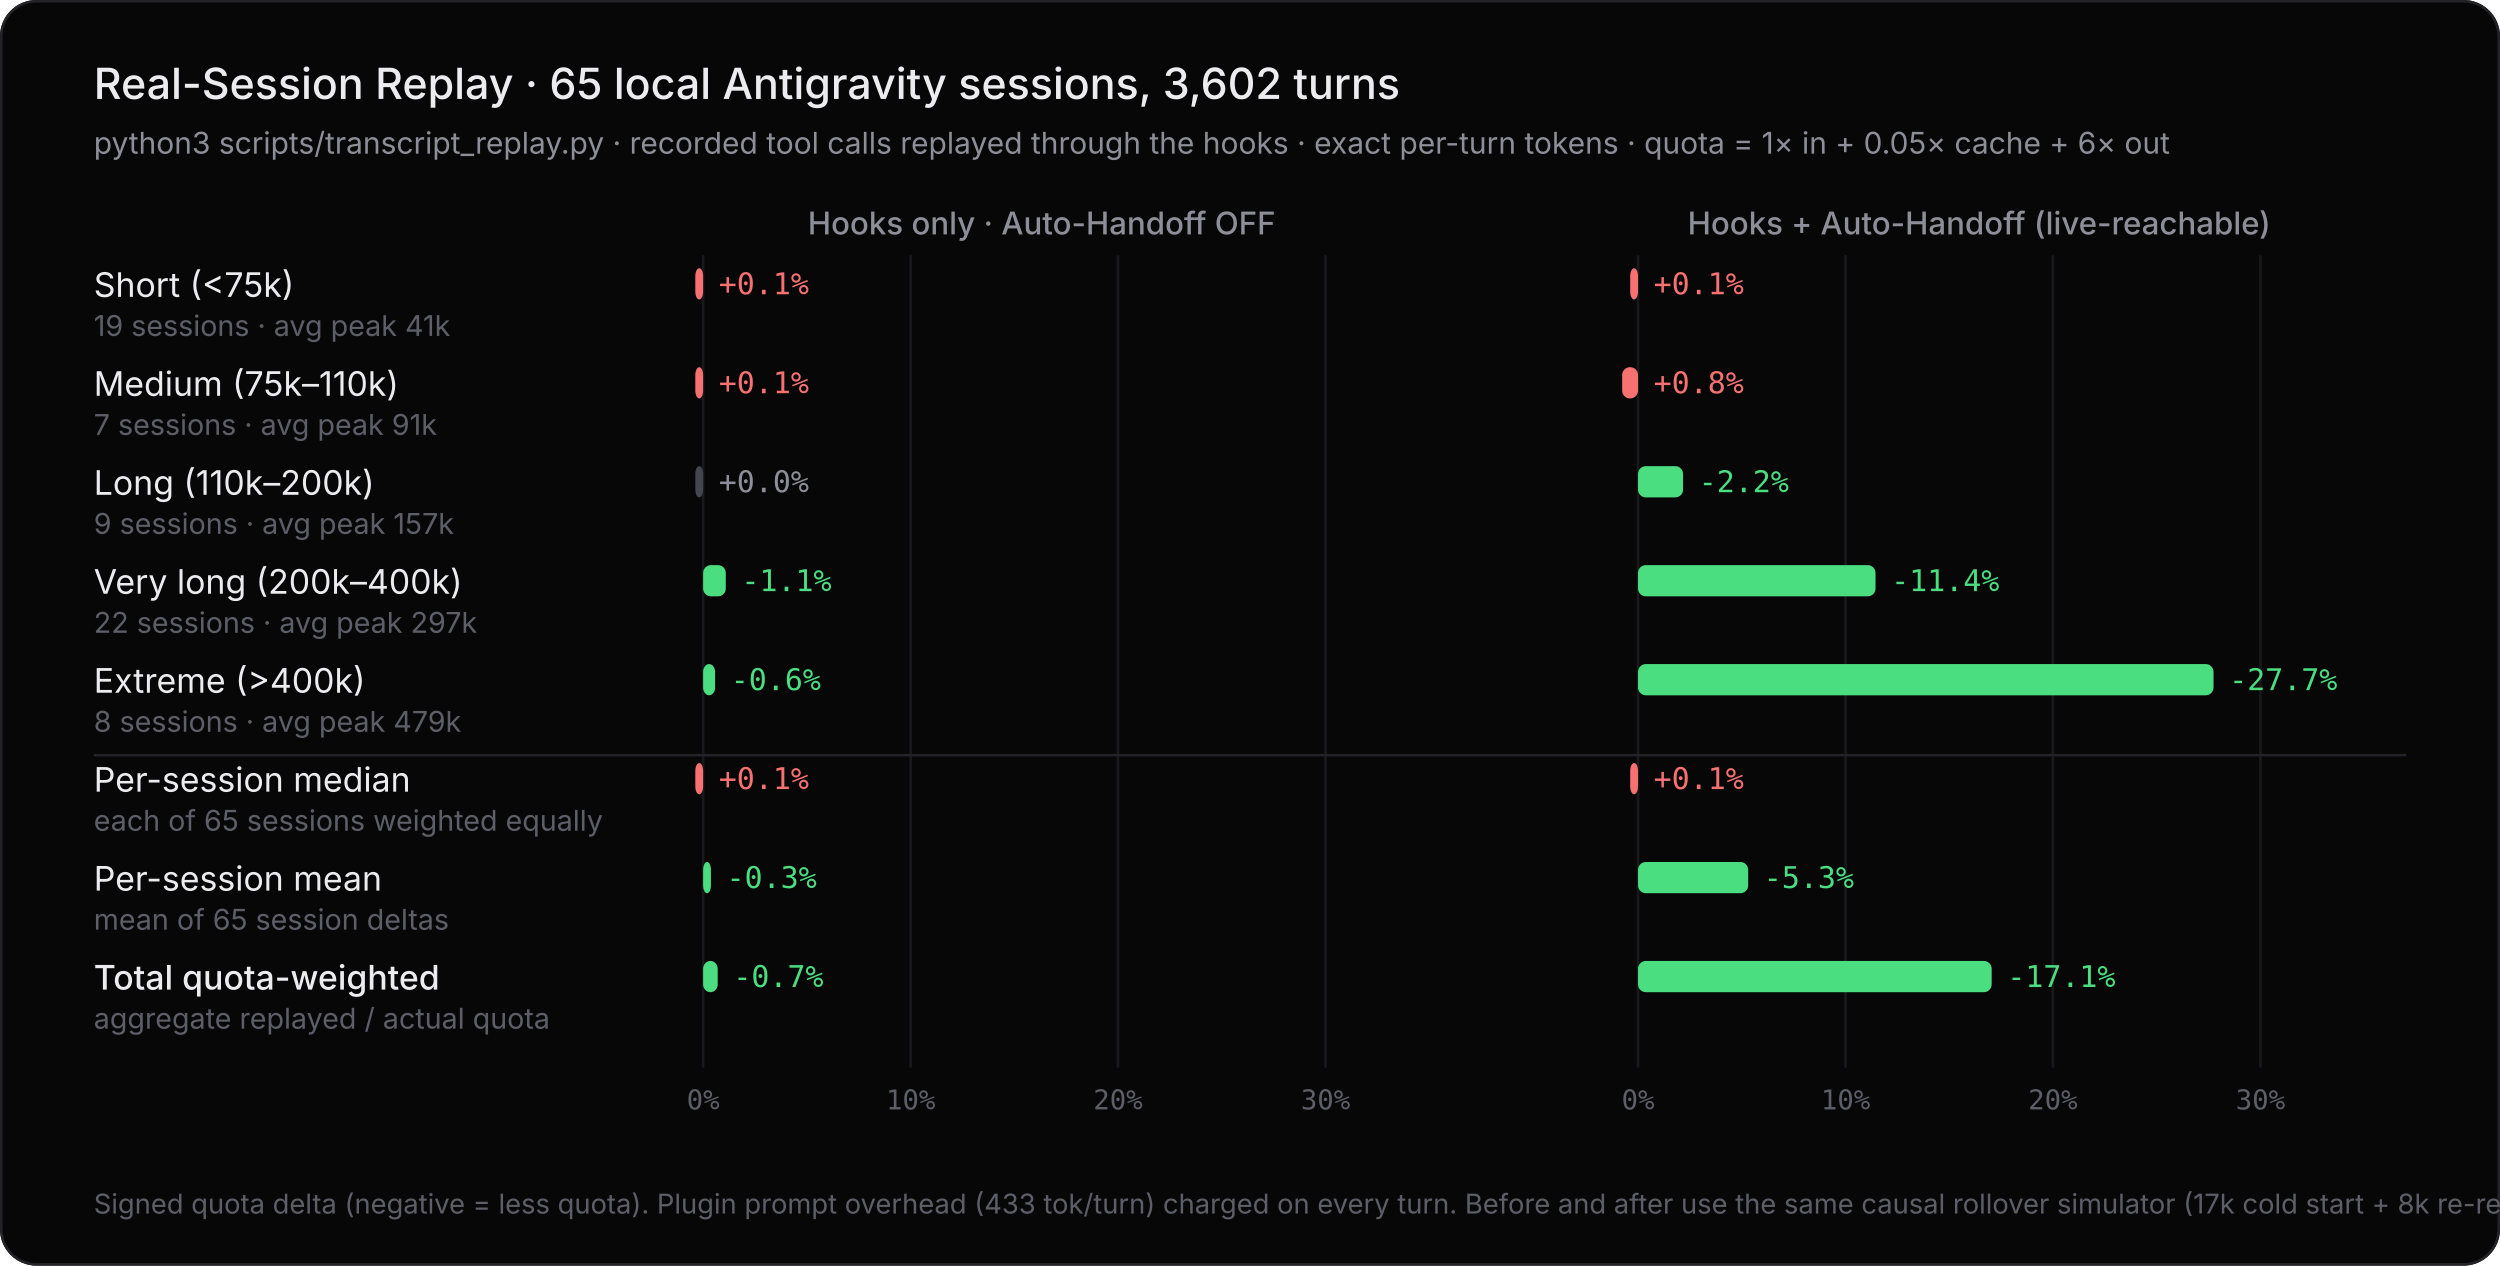
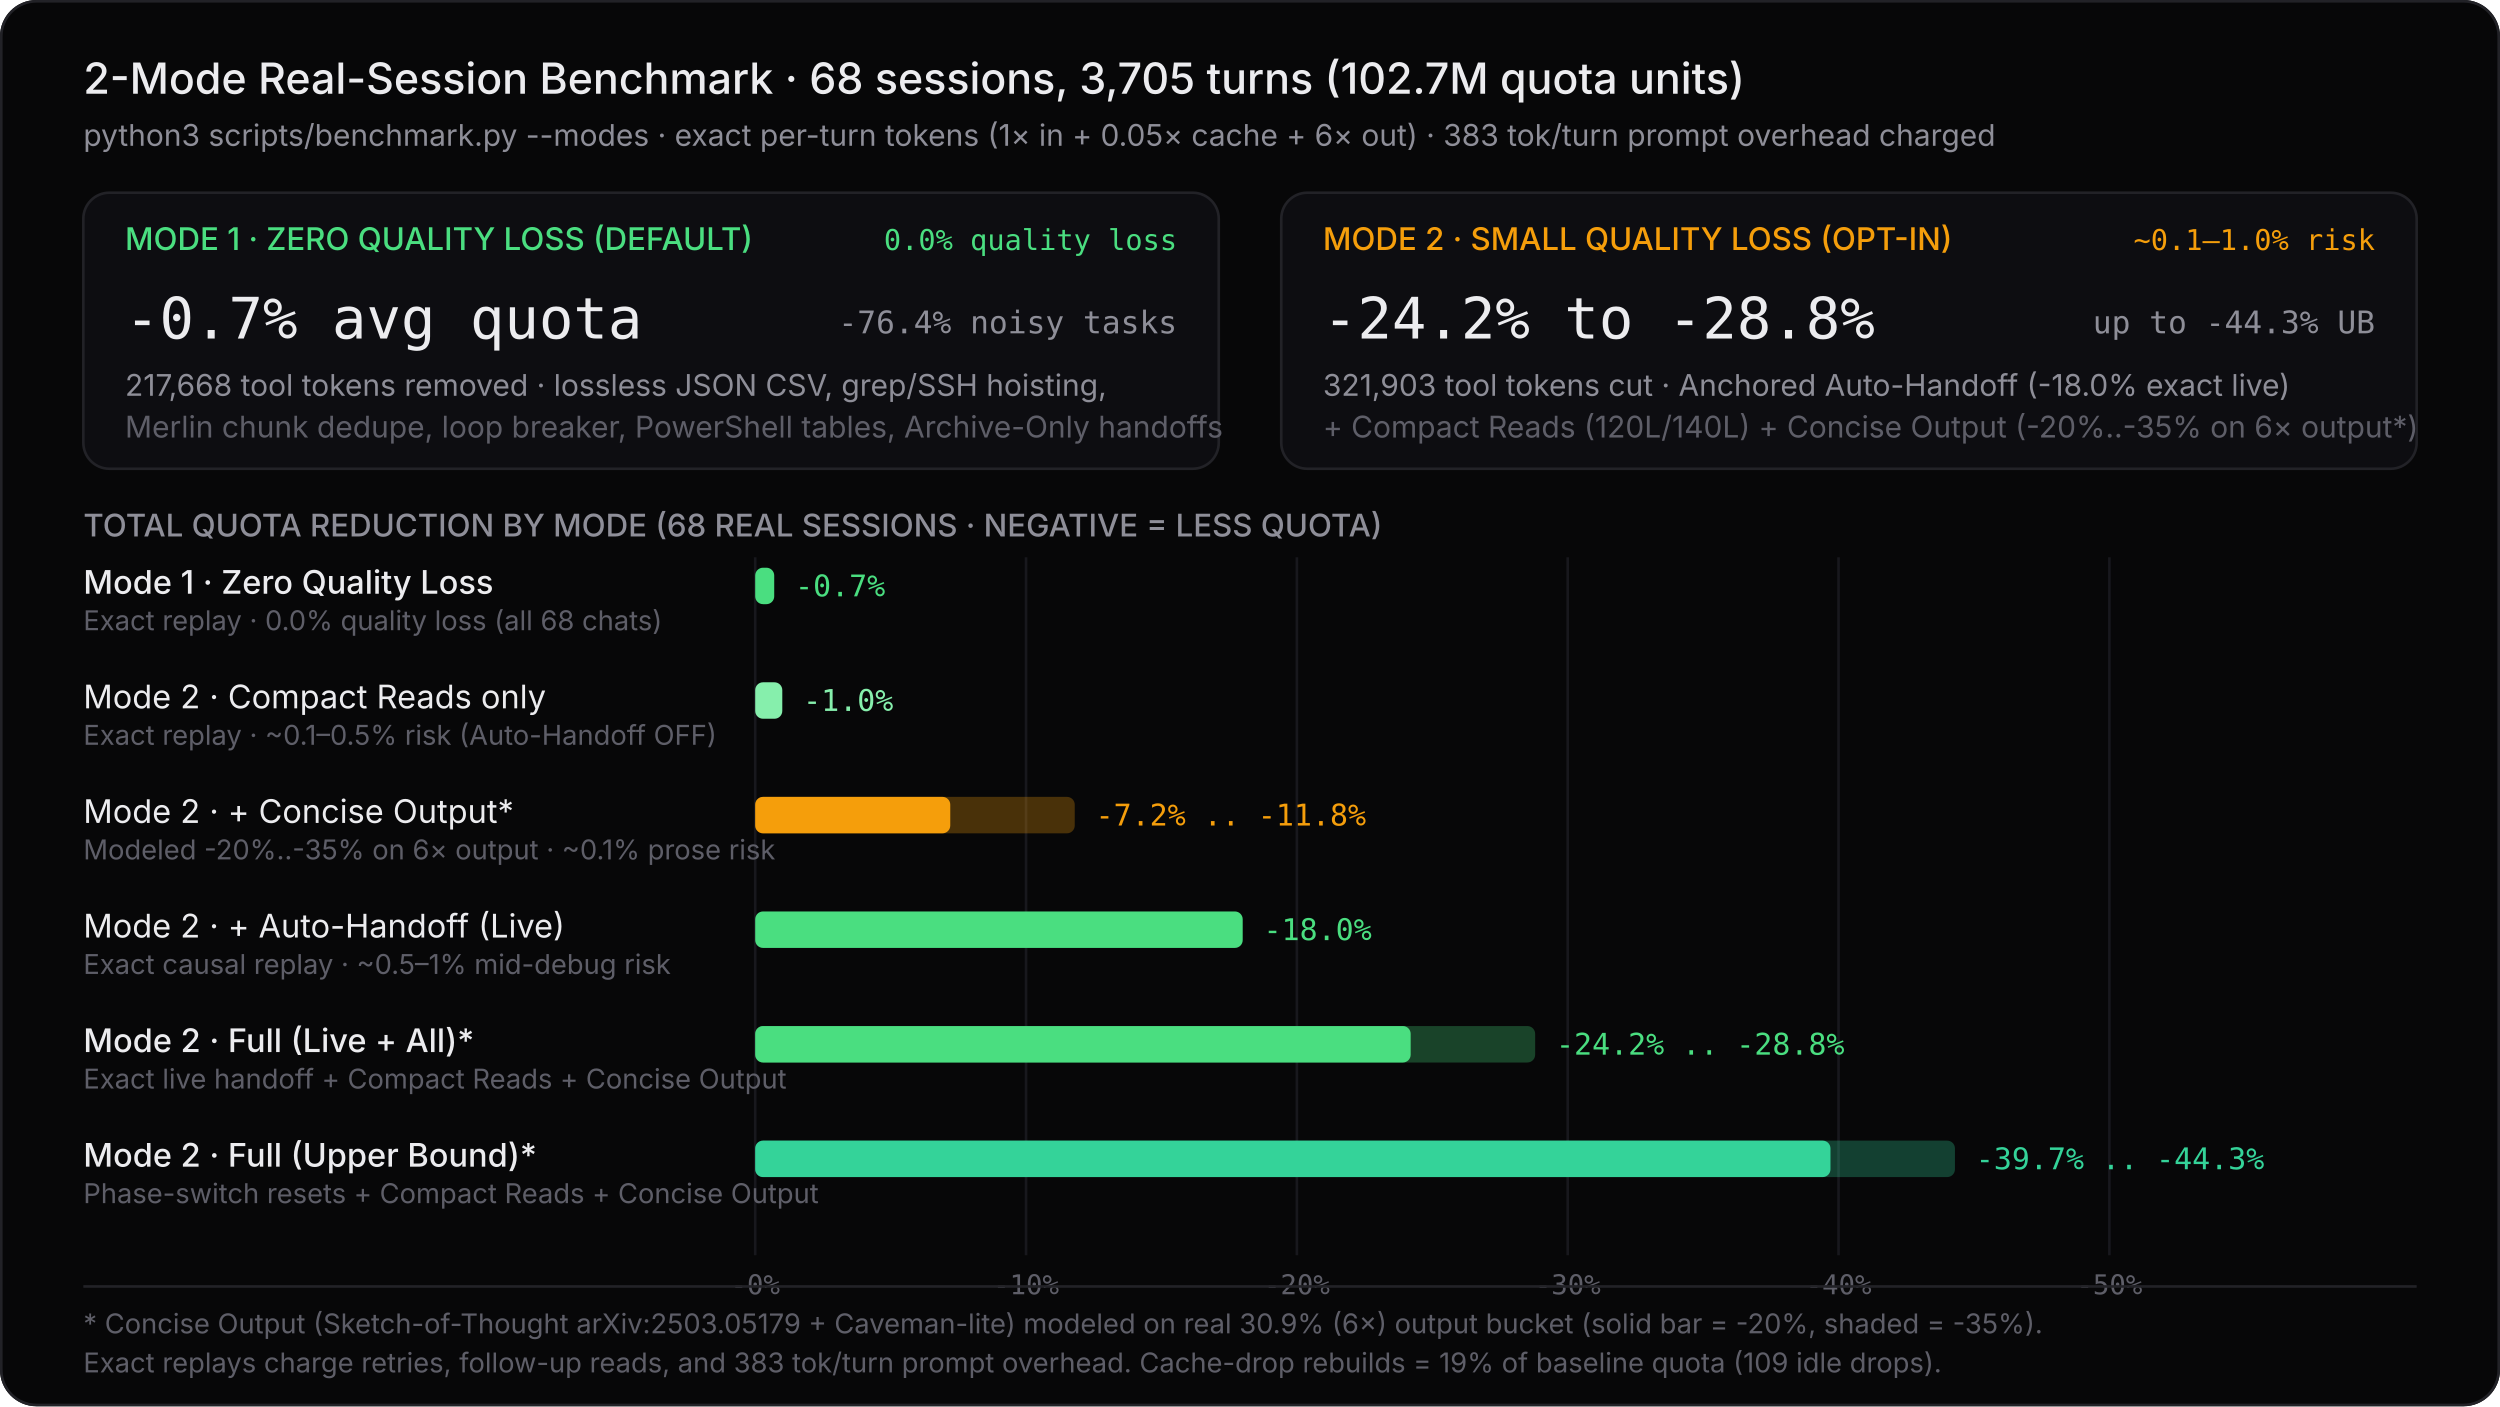
- <svg xmlns="http://www.w3.org/2000/svg" viewBox="0 0 960 486" width="960" height="486" role="img" aria-label="Real-session replay benchmark">
+ <svg xmlns="http://www.w3.org/2000/svg" viewBox="0 0 960 540" width="960" height="540" role="img" aria-label="2-Mode Real-Session Benchmark">
  <defs>
    <style>.t{font-family:"Google Sans","Inter",-apple-system,BlinkMacSystemFont,"Segoe UI",system-ui,sans-serif}.m{font-family:ui-monospace,SFMono-Regular,Menlo,Consolas,monospace}</style>
  </defs>
-   <rect width="960" height="486" rx="14" fill="#070708" />
-   <rect x="0.5" y="0.5" width="959" height="485" rx="13.5" fill="none" stroke="#222227" />
-   <text x="36" y="38" class="t" font-size="16.5" font-weight="500" fill="#ececef">Real-Session Replay · 65 local Antigravity sessions, 3,602 turns</text>
-   <text x="36" y="59" class="t" font-size="11.5" fill="#8e8e98">python3 scripts/transcript_replay.py · recorded tool calls replayed through the hooks · exact per-turn tokens · quota = 1× in + 0.05× cache + 6× out</text>
-   <text x="400" y="90" class="t" font-size="12" font-weight="500" fill="#8e8e98" text-anchor="middle">Hooks only · Auto-Handoff OFF</text>
-   <line x1="270.0" y1="98" x2="270.0" y2="410" stroke="#18181d" />
-   <text x="270.0" y="426" class="m" font-size="10.5" fill="#5e5e68" text-anchor="middle">0%</text>
-   <line x1="349.7" y1="98" x2="349.7" y2="410" stroke="#18181d" />
-   <text x="349.7" y="426" class="m" font-size="10.5" fill="#5e5e68" text-anchor="middle">10%</text>
-   <line x1="429.3" y1="98" x2="429.3" y2="410" stroke="#18181d" />
-   <text x="429.3" y="426" class="m" font-size="10.5" fill="#5e5e68" text-anchor="middle">20%</text>
-   <line x1="509.0" y1="98" x2="509.0" y2="410" stroke="#18181d" />
-   <text x="509.0" y="426" class="m" font-size="10.5" fill="#5e5e68" text-anchor="middle">30%</text>
-   <text x="760" y="90" class="t" font-size="12" font-weight="500" fill="#8e8e98" text-anchor="middle">Hooks + Auto-Handoff (live-reachable)</text>
-   <line x1="629.0" y1="98" x2="629.0" y2="410" stroke="#18181d" />
-   <text x="629.0" y="426" class="m" font-size="10.5" fill="#5e5e68" text-anchor="middle">0%</text>
-   <line x1="708.7" y1="98" x2="708.7" y2="410" stroke="#18181d" />
-   <text x="708.7" y="426" class="m" font-size="10.5" fill="#5e5e68" text-anchor="middle">10%</text>
-   <line x1="788.3" y1="98" x2="788.3" y2="410" stroke="#18181d" />
-   <text x="788.3" y="426" class="m" font-size="10.5" fill="#5e5e68" text-anchor="middle">20%</text>
-   <line x1="868.0" y1="98" x2="868.0" y2="410" stroke="#18181d" />
-   <text x="868.0" y="426" class="m" font-size="10.5" fill="#5e5e68" text-anchor="middle">30%</text>
-   <text x="36" y="114" class="t" font-size="13" fill="#ececef">Short (&lt;75k)</text>
-   <text x="36" y="129" class="t" font-size="11" fill="#5e5e68">19 sessions · avg peak 41k</text>
-   <rect x="267.0" y="103" width="3.0" height="12" rx="3" fill="#f87171" />
-   <text x="276.0" y="113" class="m" font-size="11.5" fill="#f87171">+0.1%</text>
-   <rect x="626.0" y="103" width="3.0" height="12" rx="3" fill="#f87171" />
-   <text x="635.0" y="113" class="m" font-size="11.5" fill="#f87171">+0.1%</text>
-   <text x="36" y="152" class="t" font-size="13" fill="#ececef">Medium (75k–110k)</text>
-   <text x="36" y="167" class="t" font-size="11" fill="#5e5e68">7 sessions · avg peak 91k</text>
-   <rect x="267.0" y="141" width="3.0" height="12" rx="3" fill="#f87171" />
-   <text x="276.0" y="151" class="m" font-size="11.5" fill="#f87171">+0.1%</text>
-   <rect x="622.9" y="141" width="6.1" height="12" rx="3" fill="#f87171" />
-   <text x="635.0" y="151" class="m" font-size="11.5" fill="#f87171">+0.8%</text>
-   <text x="36" y="190" class="t" font-size="13" fill="#ececef">Long (110k–200k)</text>
-   <text x="36" y="205" class="t" font-size="11" fill="#5e5e68">9 sessions · avg peak 157k</text>
-   <rect x="267.0" y="179" width="3.0" height="12" rx="3" fill="#45454f" />
-   <text x="276.0" y="189" class="m" font-size="11.5" fill="#8e8e98">+0.0%</text>
-   <rect x="629.0" y="179" width="17.3" height="12" rx="3" fill="#4ade80" />
-   <text x="652.3" y="189" class="m" font-size="11.5" fill="#4ade80">-2.2%</text>
-   <text x="36" y="228" class="t" font-size="13" fill="#ececef">Very long (200k–400k)</text>
-   <text x="36" y="243" class="t" font-size="11" fill="#5e5e68">22 sessions · avg peak 297k</text>
-   <rect x="270.0" y="217" width="8.7" height="12" rx="3" fill="#4ade80" />
-   <text x="284.7" y="227" class="m" font-size="11.5" fill="#4ade80">-1.1%</text>
-   <rect x="629.0" y="217" width="91.2" height="12" rx="3" fill="#4ade80" />
-   <text x="726.2" y="227" class="m" font-size="11.5" fill="#4ade80">-11.4%</text>
-   <text x="36" y="266" class="t" font-size="13" fill="#ececef">Extreme (&gt;400k)</text>
-   <text x="36" y="281" class="t" font-size="11" fill="#5e5e68">8 sessions · avg peak 479k</text>
-   <rect x="270.0" y="255" width="4.6" height="12" rx="3" fill="#4ade80" />
-   <text x="280.6" y="265" class="m" font-size="11.5" fill="#4ade80">-0.6%</text>
-   <rect x="629.0" y="255" width="221.0" height="12" rx="3" fill="#4ade80" />
-   <text x="856.0" y="265" class="m" font-size="11.5" fill="#4ade80">-27.7%</text>
-   <line x1="36" y1="290" x2="924" y2="290" stroke="#222227" />
-   <text x="36" y="304" class="t" font-size="13" fill="#ececef">Per-session median</text>
-   <text x="36" y="319" class="t" font-size="11" fill="#5e5e68">each of 65 sessions weighted equally</text>
-   <rect x="267.0" y="293" width="3.0" height="12" rx="3" fill="#f87171" />
-   <text x="276.0" y="303" class="m" font-size="11.5" fill="#f87171">+0.1%</text>
-   <rect x="626.0" y="293" width="3.0" height="12" rx="3" fill="#f87171" />
-   <text x="635.0" y="303" class="m" font-size="11.5" fill="#f87171">+0.1%</text>
-   <text x="36" y="342" class="t" font-size="13" fill="#ececef">Per-session mean</text>
-   <text x="36" y="357" class="t" font-size="11" fill="#5e5e68">mean of 65 session deltas</text>
-   <rect x="270.0" y="331" width="3.0" height="12" rx="3" fill="#4ade80" />
-   <text x="279.0" y="341" class="m" font-size="11.5" fill="#4ade80">-0.3%</text>
-   <rect x="629.0" y="331" width="42.3" height="12" rx="3" fill="#4ade80" />
-   <text x="677.3" y="341" class="m" font-size="11.5" fill="#4ade80">-5.3%</text>
-   <text x="36" y="380" class="t" font-size="13" font-weight="500" fill="#ececef">Total quota-weighted</text>
-   <text x="36" y="395" class="t" font-size="11" fill="#5e5e68">aggregate replayed / actual quota</text>
-   <rect x="270.0" y="369" width="5.6" height="12" rx="3" fill="#4ade80" />
-   <text x="281.6" y="379" class="m" font-size="11.5" font-weight="500" fill="#4ade80">-0.7%</text>
-   <rect x="629.0" y="369" width="135.8" height="12" rx="3" fill="#4ade80" />
-   <text x="770.8" y="379" class="m" font-size="11.5" font-weight="500" fill="#4ade80">-17.1%</text>
-   <text x="36" y="466" class="t" font-size="10.5" fill="#5e5e68">Signed quota delta (negative = less quota). Plugin prompt overhead (433 tok/turn) charged on every turn. Before and after use the same causal rollover simulator (17k cold start + 8k re-read tax).</text>
+   <rect width="960" height="540" rx="14" fill="#070708" />
+   <rect x="0.5" y="0.5" width="959" height="539" rx="13.5" fill="none" stroke="#222227" />
+   <text x="32" y="36" class="t" font-size="16.5" font-weight="500" fill="#ececef">2-Mode Real-Session Benchmark · 68 sessions, 3,705 turns (102.7M quota units)</text>
+   <text x="32" y="56" class="t" font-size="11.5" fill="#8e8e98">python3 scripts/benchmark.py --modes · exact per-turn tokens (1× in + 0.05× cache + 6× out) · 383 tok/turn prompt overhead charged</text>
+   <rect x="32" y="74" width="436" height="106" rx="10" fill="#0d0d11" stroke="#222227" />
+   <text x="48" y="96" class="t" font-size="12" font-weight="500" fill="#4ade80">MODE 1 · ZERO QUALITY LOSS (DEFAULT)</text>
+   <text x="452" y="96" class="m" font-size="11" fill="#4ade80" text-anchor="end">0.0% quality loss</text>
+   <text x="48" y="130" class="m" font-size="22" font-weight="500" fill="#ececef">-0.7% avg quota</text>
+   <text x="452" y="128" class="m" font-size="12" fill="#8e8e98" text-anchor="end">-76.4% noisy tasks</text>
+   <text x="48" y="152" class="t" font-size="11.5" fill="#8e8e98">217,668 tool tokens removed · lossless JSON CSV, grep/SSH hoisting,</text>
+   <text x="48" y="168" class="t" font-size="11.5" fill="#5e5e68">Merlin chunk dedupe, loop breaker, PowerShell tables, Archive-Only handoffs</text>
+   <rect x="492" y="74" width="436" height="106" rx="10" fill="#0d0d11" stroke="#222227" />
+   <text x="508" y="96" class="t" font-size="12" font-weight="500" fill="#f59e0b">MODE 2 · SMALL QUALITY LOSS (OPT-IN)</text>
+   <text x="912" y="96" class="m" font-size="11" fill="#f59e0b" text-anchor="end">~0.1–1.0% risk</text>
+   <text x="508" y="130" class="m" font-size="22" font-weight="500" fill="#ececef">-24.2% to -28.8%</text>
+   <text x="912" y="128" class="m" font-size="12" fill="#8e8e98" text-anchor="end">up to -44.3% UB</text>
+   <text x="508" y="152" class="t" font-size="11.5" fill="#8e8e98">321,903 tool tokens cut · Anchored Auto-Handoff (-18.0% exact live)</text>
+   <text x="508" y="168" class="t" font-size="11.5" fill="#5e5e68">+ Compact Reads (120L/140L) + Concise Output (-20%..-35% on 6× output*)</text>
+   <text x="32" y="206" class="t" font-size="12" font-weight="500" fill="#8e8e98">TOTAL QUOTA REDUCTION BY MODE (68 REAL SESSIONS · NEGATIVE = LESS QUOTA)</text>
+   <line x1="290.0" y1="214" x2="290.0" y2="482" stroke="#18181d" />
+   <text x="290.0" y="497" class="m" font-size="10.5" fill="#5e5e68" text-anchor="middle">-0%</text>
+   <line x1="394.0" y1="214" x2="394.0" y2="482" stroke="#18181d" />
+   <text x="394.0" y="497" class="m" font-size="10.5" fill="#5e5e68" text-anchor="middle">-10%</text>
+   <line x1="498.0" y1="214" x2="498.0" y2="482" stroke="#18181d" />
+   <text x="498.0" y="497" class="m" font-size="10.5" fill="#5e5e68" text-anchor="middle">-20%</text>
+   <line x1="602.0" y1="214" x2="602.0" y2="482" stroke="#18181d" />
+   <text x="602.0" y="497" class="m" font-size="10.5" fill="#5e5e68" text-anchor="middle">-30%</text>
+   <line x1="706.0" y1="214" x2="706.0" y2="482" stroke="#18181d" />
+   <text x="706.0" y="497" class="m" font-size="10.5" fill="#5e5e68" text-anchor="middle">-40%</text>
+   <line x1="810.0" y1="214" x2="810.0" y2="482" stroke="#18181d" />
+   <text x="810.0" y="497" class="m" font-size="10.5" fill="#5e5e68" text-anchor="middle">-50%</text>
+   <text x="32" y="228" class="t" font-size="12.5" font-weight="500" fill="#ececef">Mode 1 · Zero Quality Loss</text>
+   <text x="32" y="242" class="t" font-size="10.5" fill="#5e5e68">Exact replay · 0.0% quality loss (all 68 chats)</text>
+   <rect x="290.0" y="218" width="7.3" height="14" rx="3" fill="#4ade80" />
+   <text x="305.3" y="229" class="m" font-size="11.5" font-weight="500" fill="#4ade80">-0.7%</text>
+   <text x="32" y="272" class="t" font-size="12.5" fill="#ececef">Mode 2 · Compact Reads only</text>
+   <text x="32" y="286" class="t" font-size="10.5" fill="#5e5e68">Exact replay · ~0.1–0.5% risk (Auto-Handoff OFF)</text>
+   <rect x="290.0" y="262" width="10.4" height="14" rx="3" fill="#86efac" />
+   <text x="308.4" y="273" class="m" font-size="11.5" fill="#86efac">-1.0%</text>
+   <text x="32" y="316" class="t" font-size="12.5" fill="#ececef">Mode 2 · + Concise Output*</text>
+   <text x="32" y="330" class="t" font-size="10.5" fill="#5e5e68">Modeled -20%..-35% on 6× output · ~0.1% prose risk</text>
+   <rect x="290.0" y="306" width="122.7" height="14" rx="3" fill="#f59e0b" fill-opacity="0.28" />
+   <rect x="290.0" y="306" width="74.9" height="14" rx="3" fill="#f59e0b" />
+   <text x="420.7" y="317" class="m" font-size="11.5" fill="#f59e0b">-7.2% .. -11.8%</text>
+   <text x="32" y="360" class="t" font-size="12.5" fill="#ececef">Mode 2 · + Auto-Handoff (Live)</text>
+   <text x="32" y="374" class="t" font-size="10.5" fill="#5e5e68">Exact causal replay · ~0.5–1% mid-debug risk</text>
+   <rect x="290.0" y="350" width="187.2" height="14" rx="3" fill="#4ade80" />
+   <text x="485.2" y="361" class="m" font-size="11.5" fill="#4ade80">-18.0%</text>
+   <text x="32" y="404" class="t" font-size="12.5" font-weight="500" fill="#ececef">Mode 2 · Full (Live + All)*</text>
+   <text x="32" y="418" class="t" font-size="10.5" fill="#5e5e68">Exact live handoff + Compact Reads + Concise Output</text>
+   <rect x="290.0" y="394" width="299.5" height="14" rx="3" fill="#4ade80" fill-opacity="0.28" />
+   <rect x="290.0" y="394" width="251.7" height="14" rx="3" fill="#4ade80" />
+   <text x="597.5" y="405" class="m" font-size="11.5" font-weight="500" fill="#4ade80">-24.2% .. -28.8%</text>
+   <text x="32" y="448" class="t" font-size="12.5" font-weight="500" fill="#ececef">Mode 2 · Full (Upper Bound)*</text>
+   <text x="32" y="462" class="t" font-size="10.5" fill="#5e5e68">Phase-switch resets + Compact Reads + Concise Output</text>
+   <rect x="290.0" y="438" width="460.7" height="14" rx="3" fill="#34d399" fill-opacity="0.28" />
+   <rect x="290.0" y="438" width="412.9" height="14" rx="3" fill="#34d399" />
+   <text x="758.7" y="449" class="m" font-size="11.5" font-weight="500" fill="#34d399">-39.7% .. -44.3%</text>
+   <line x1="32" y1="494" x2="928" y2="494" stroke="#222227" />
+   <text x="32" y="512" class="t" font-size="10.5" fill="#5e5e68">* Concise Output (Sketch-of-Thought arXiv:2503.05179 + Caveman-lite) modeled on real 30.9% (6×) output bucket (solid bar = -20%, shaded = -35%).</text>
+   <text x="32" y="527" class="t" font-size="10.5" fill="#5e5e68">Exact replays charge retries, follow-up reads, and 383 tok/turn prompt overhead. Cache-drop rebuilds = 19% of baseline quota (109 idle drops).</text>
</svg>
